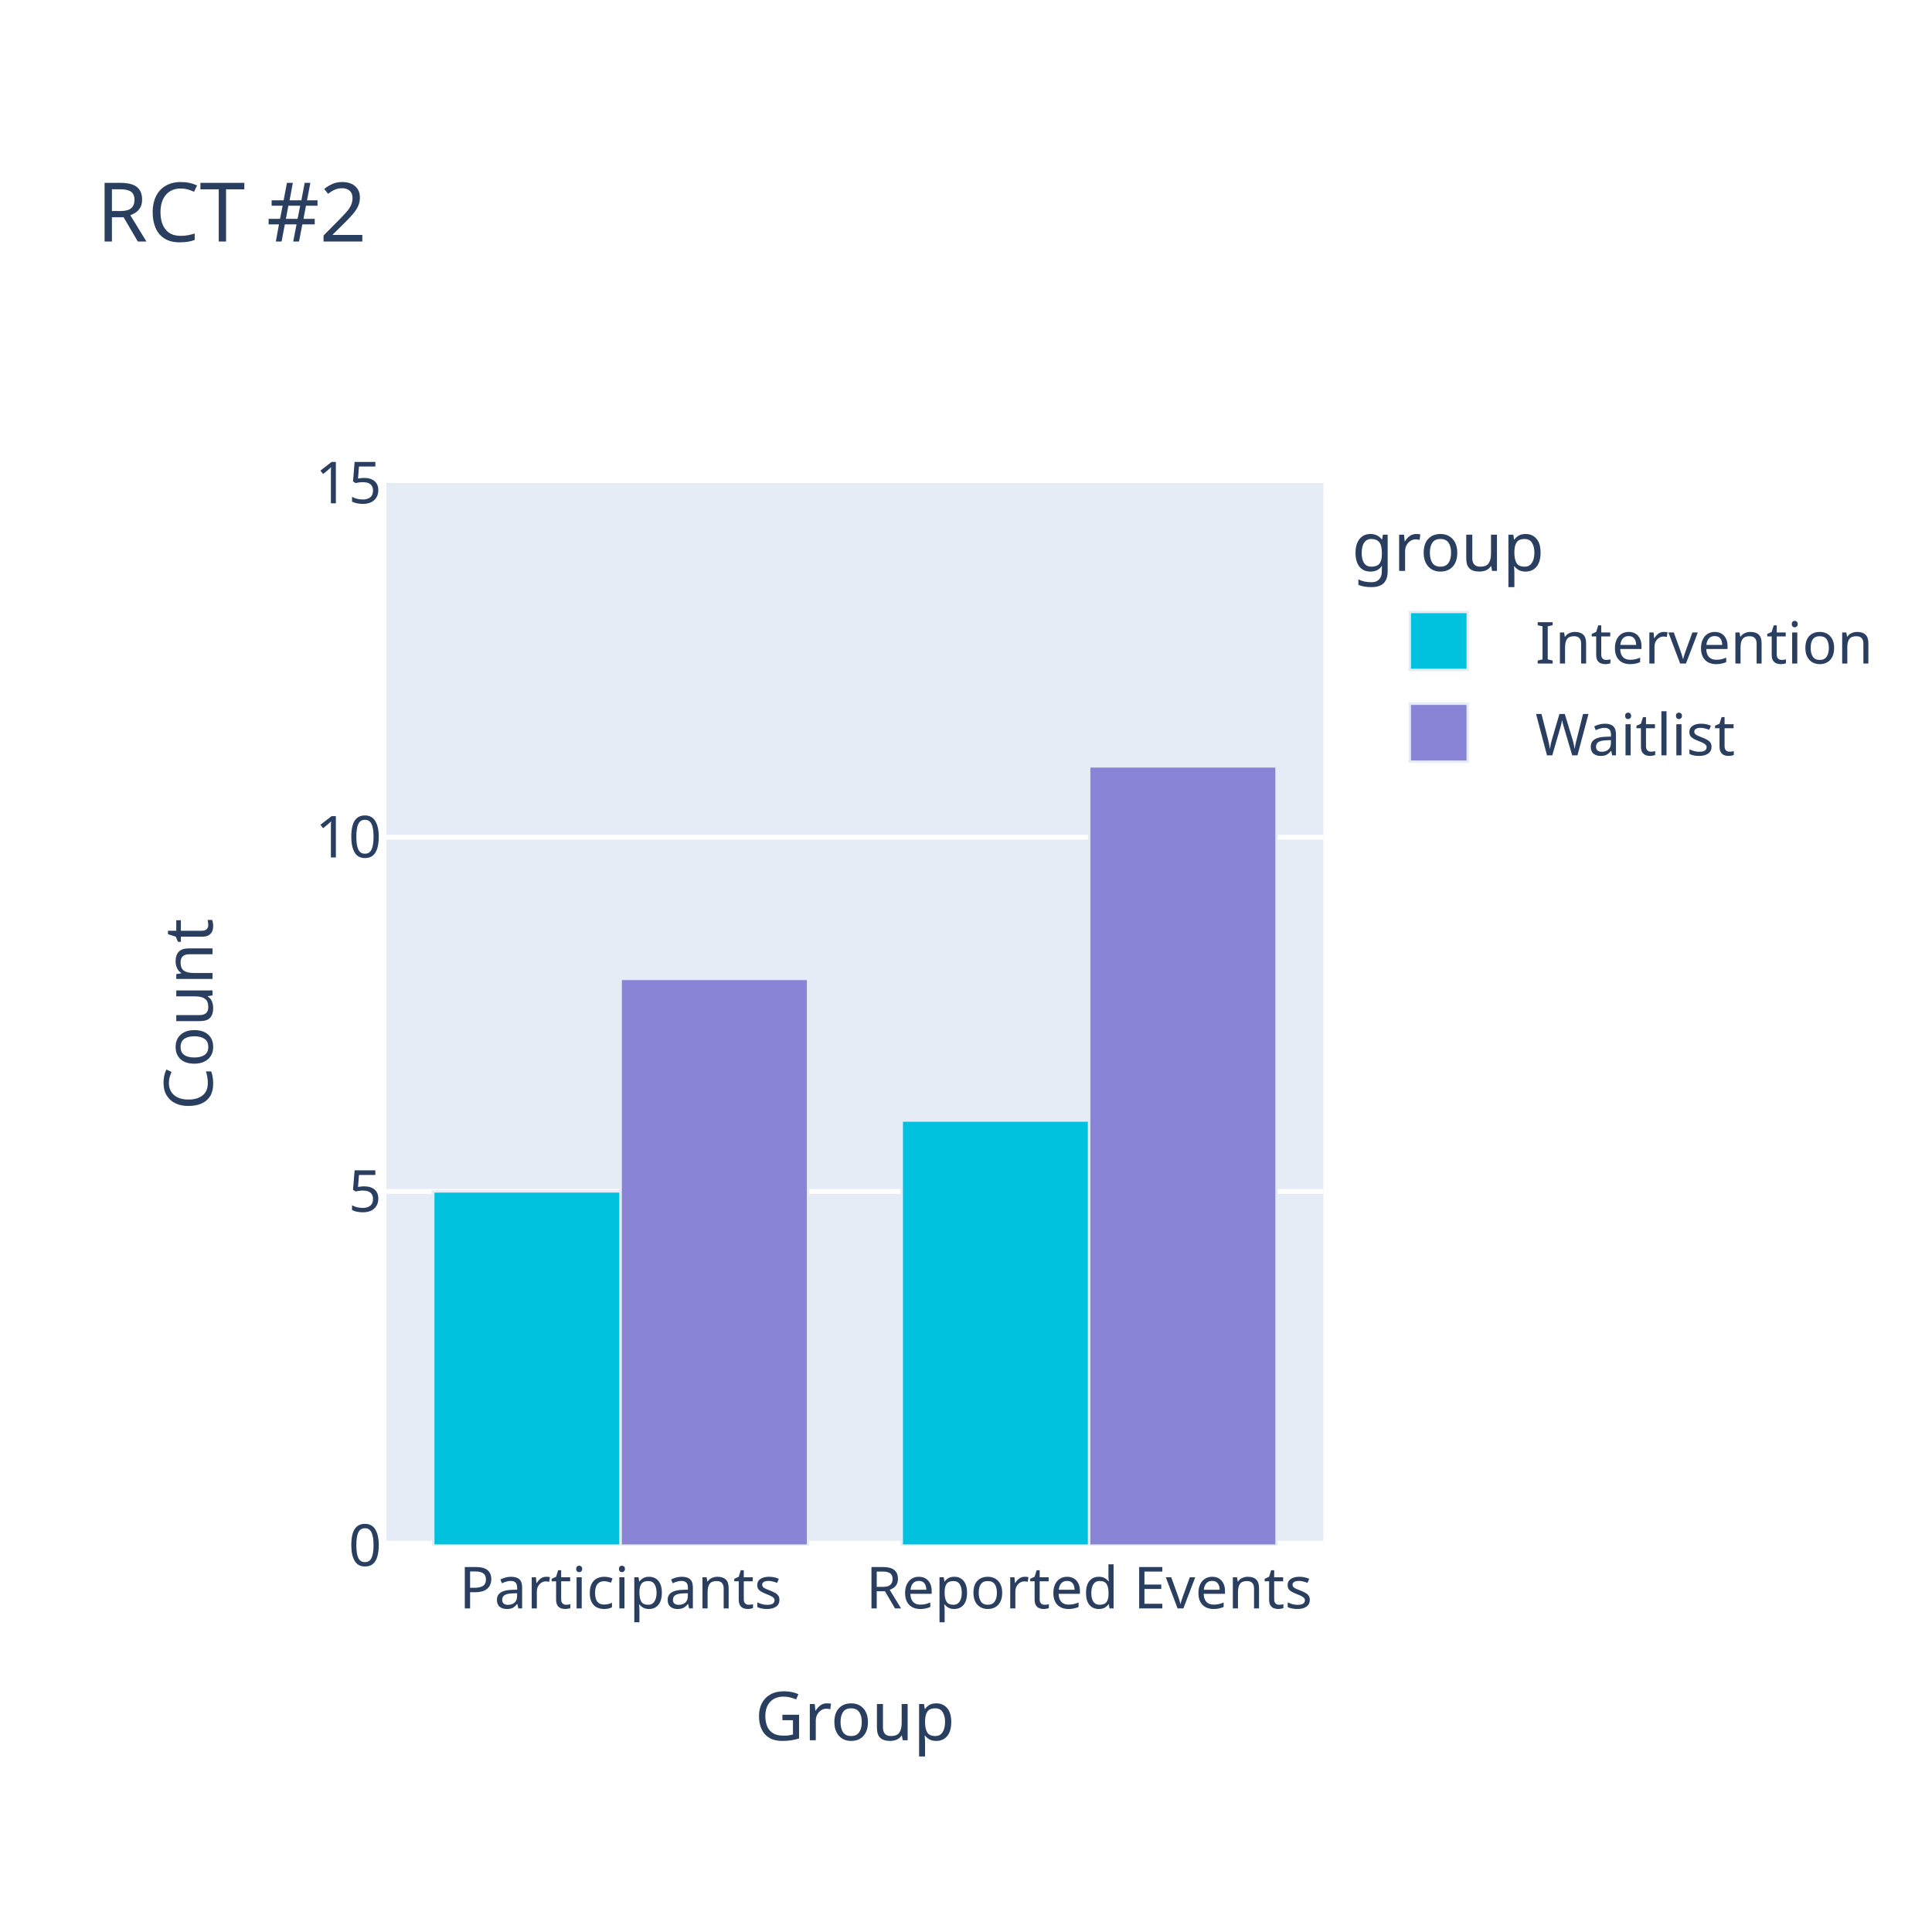
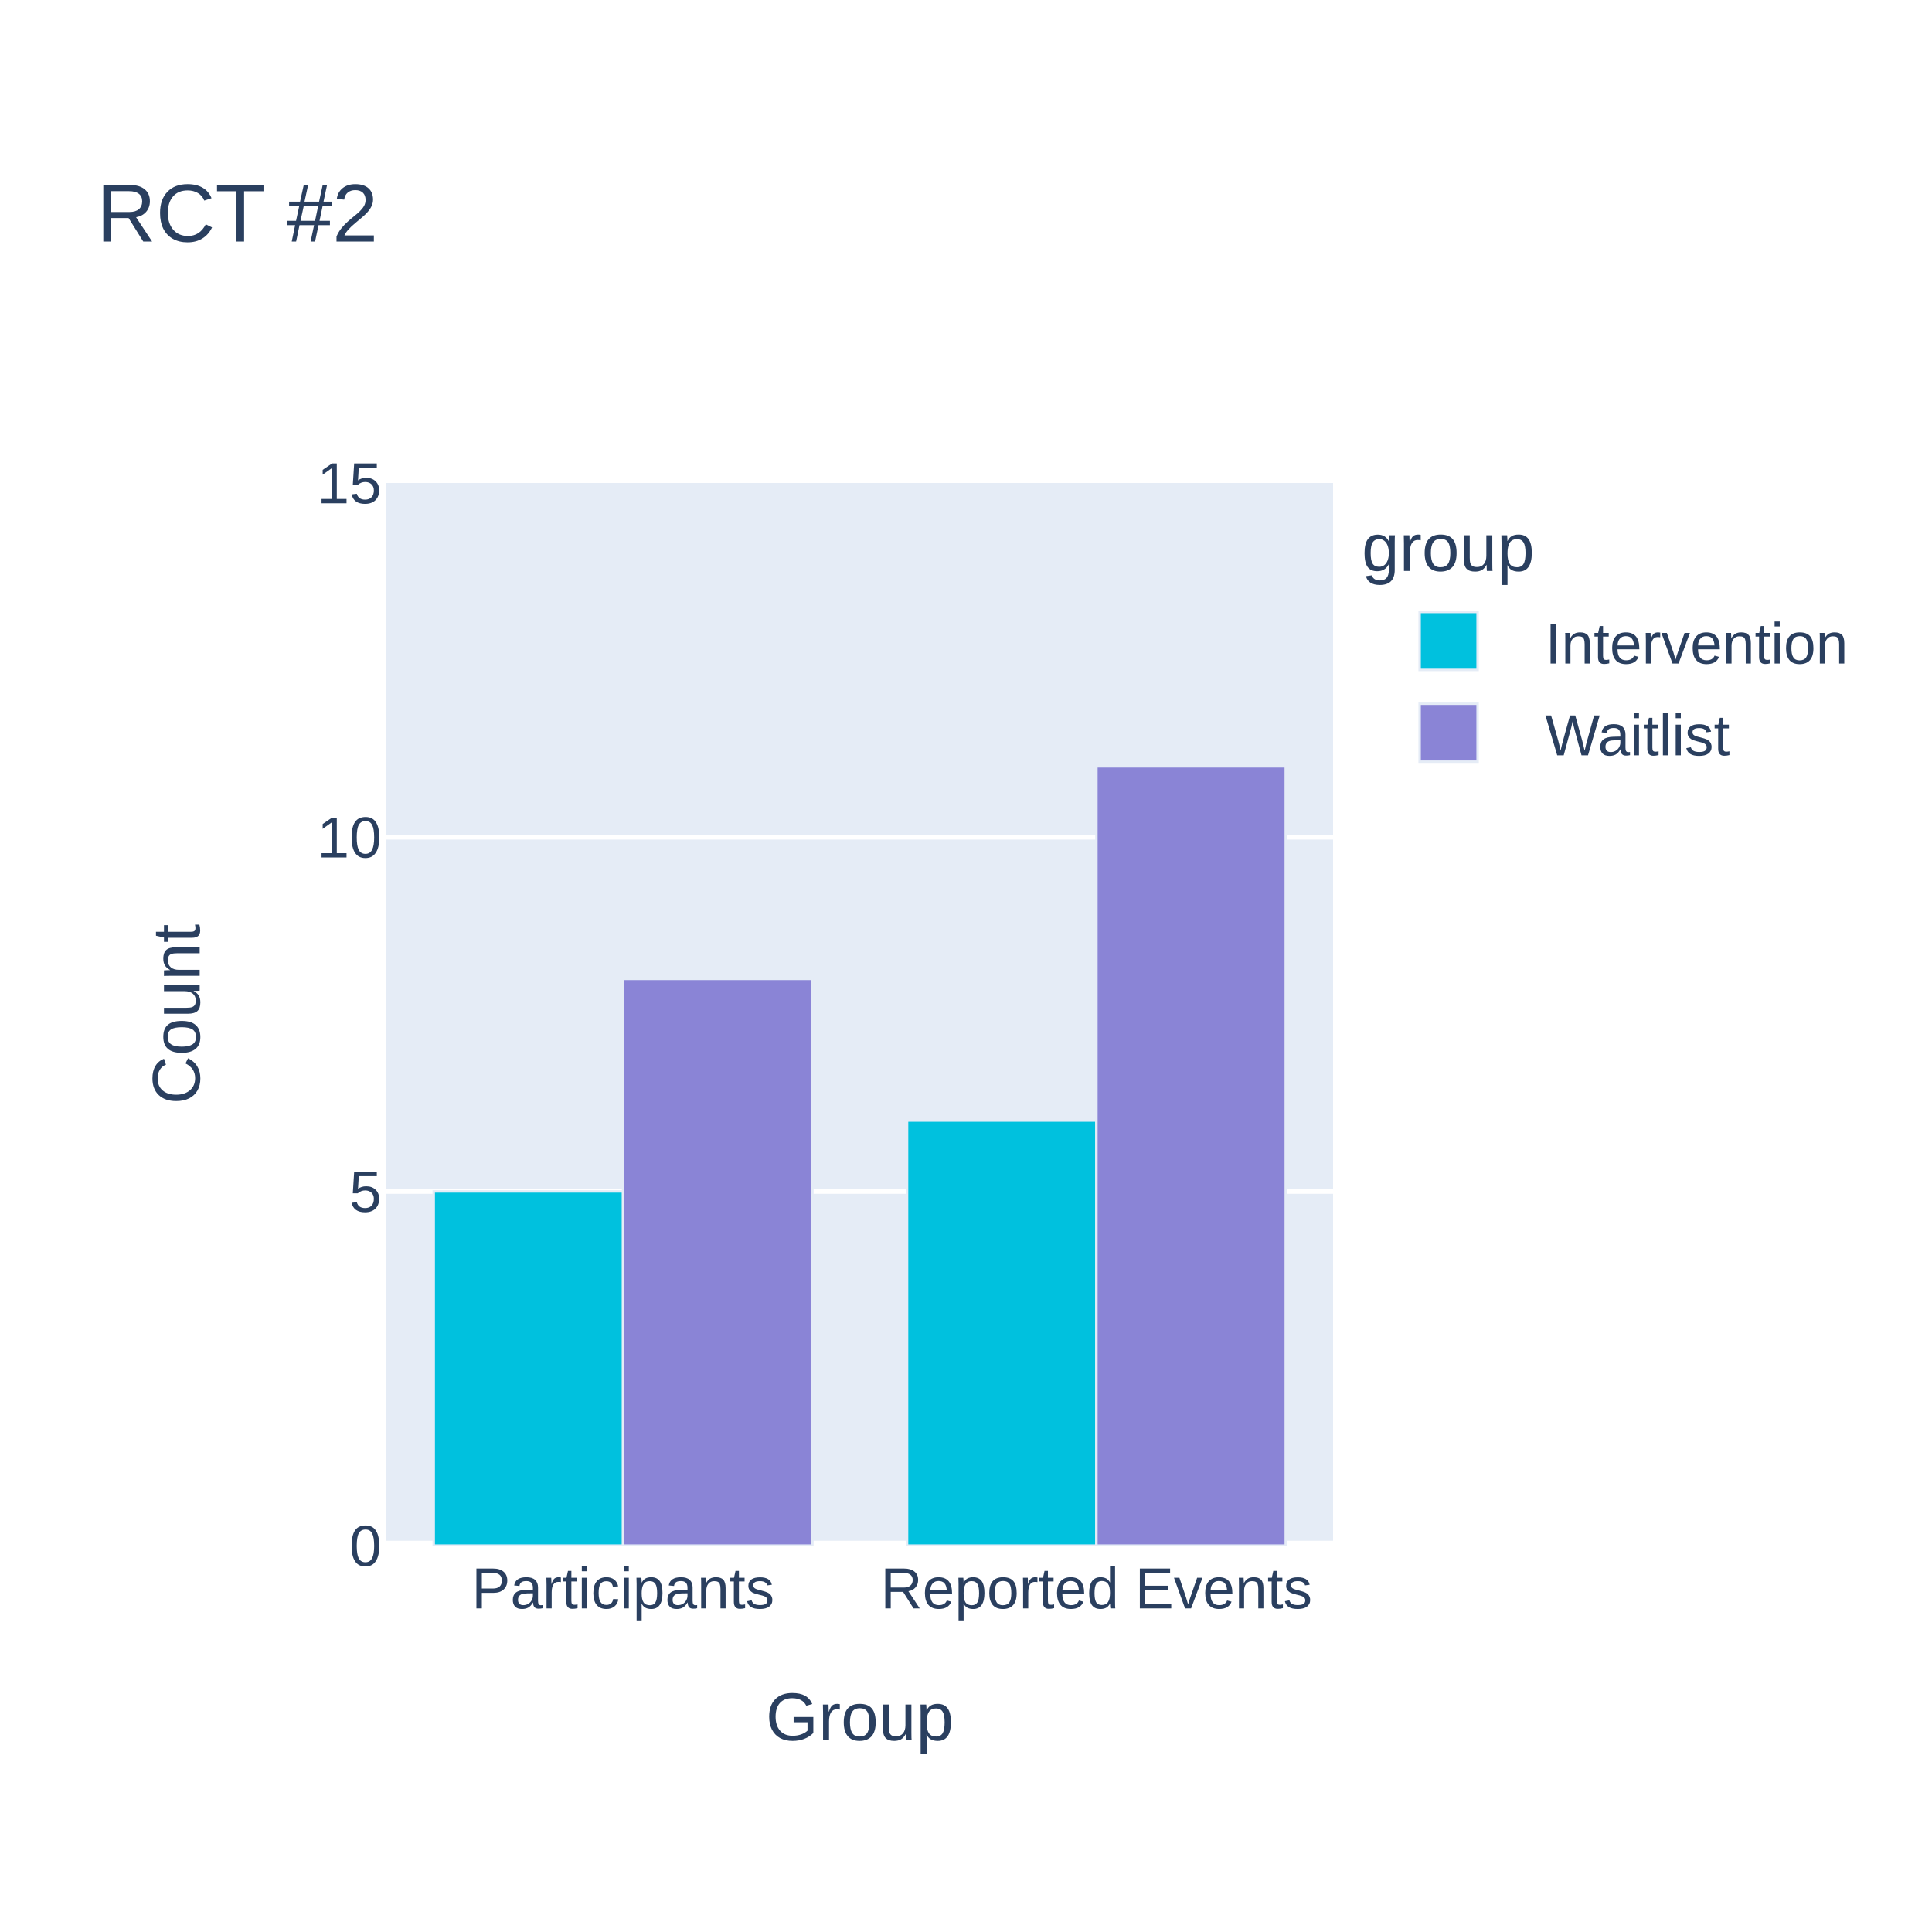
<svg xmlns="http://www.w3.org/2000/svg" class="main-svg" width="400" height="400" style="" viewBox="0 0 400 400">
  <rect x="0" y="0" width="400" height="400" style="fill: rgb(255, 255, 255); fill-opacity: 1;" />
-   <defs id="defs-a38ae9">
+   <defs id="defs-14919c">
    <g class="clips">
-       <clipPath id="clipa38ae9xyplot" class="plotclip">
-         <rect width="194" height="220" />
+       <clipPath id="clip14919cxyplot" class="plotclip">
+         <rect width="196" height="220" />
      </clipPath>
-       <clipPath class="axesclip" id="clipa38ae9x">
-         <rect x="80" y="0" width="194" height="400" />
+       <clipPath class="axesclip" id="clip14919cx">
+         <rect x="80" y="0" width="196" height="400" />
      </clipPath>
-       <clipPath class="axesclip" id="clipa38ae9y">
+       <clipPath class="axesclip" id="clip14919cy">
        <rect x="0" y="100" width="400" height="220" />
      </clipPath>
-       <clipPath class="axesclip" id="clipa38ae9xy">
-         <rect x="80" y="100" width="194" height="220" />
+       <clipPath class="axesclip" id="clip14919cxy">
+         <rect x="80" y="100" width="196" height="220" />
      </clipPath>
    </g>
    <g class="gradients" />
    <g class="patterns" />
  </defs>
  <g class="bglayer">
-     <rect class="bg" x="80" y="100" width="194" height="220" style="fill: rgb(229, 236, 246); fill-opacity: 1; stroke-width: 0;" />
+     <rect class="bg" x="80" y="100" width="196" height="220" style="fill: rgb(229, 236, 246); fill-opacity: 1; stroke-width: 0;" />
  </g>
  <g class="layer-below">
    <g class="imagelayer" />
    <g class="shapelayer" />
  </g>
  <g class="cartesianlayer">
    <g class="subplot xy">
      <g class="layer-subplot">
        <g class="shapelayer" />
        <g class="imagelayer" />
      </g>
      <g class="minor-gridlayer">
        <g class="x" />
        <g class="y" />
      </g>
      <g class="gridlayer">
        <g class="x" />
        <g class="y">
-           <path class="ygrid crisp" transform="translate(0,246.67)" d="M80,0h194" style="stroke: rgb(255, 255, 255); stroke-opacity: 1; stroke-width: 1px;" />
-           <path class="ygrid crisp" transform="translate(0,173.33)" d="M80,0h194" style="stroke: rgb(255, 255, 255); stroke-opacity: 1; stroke-width: 1px;" />
+           <path class="ygrid crisp" transform="translate(0,246.67)" d="M80,0h196" style="stroke: rgb(255, 255, 255); stroke-opacity: 1; stroke-width: 1px;" />
+           <path class="ygrid crisp" transform="translate(0,173.33)" d="M80,0h196" style="stroke: rgb(255, 255, 255); stroke-opacity: 1; stroke-width: 1px;" />
        </g>
      </g>
      <g class="zerolinelayer">
-         <path class="yzl zl crisp" transform="translate(0,320)" d="M80,0h194" style="stroke: rgb(255, 255, 255); stroke-opacity: 1; stroke-width: 2px;" />
+         <path class="yzl zl crisp" transform="translate(0,320)" d="M80,0h196" style="stroke: rgb(255, 255, 255); stroke-opacity: 1; stroke-width: 2px;" />
      </g>
      <path class="xlines-below" />
      <path class="ylines-below" />
      <g class="overlines-below" />
      <g class="xaxislayer-below" />
      <g class="yaxislayer-below" />
      <g class="overaxes-below" />
-       <g class="plot" transform="translate(80,100)" clip-path="url(#clipa38ae9xyplot)">
+       <g class="plot" transform="translate(80,100)" clip-path="url(#clip14919cxyplot)">
        <g class="barlayer mlayer">
          <g class="trace bars" style="opacity: 1;">
            <g class="points">
              <g class="point">
-                 <path d="M9.7,220V146.67H48.5V220Z" style="vector-effect: none; opacity: 1; stroke-width: 0.5px; fill: rgb(0, 193, 222); fill-opacity: 1; stroke: rgb(229, 236, 246); stroke-opacity: 1;" />
+                 <path d="M9.8,220V146.67H49V220Z" style="vector-effect: none; opacity: 1; stroke-width: 0.5px; fill: rgb(0, 193, 222); fill-opacity: 1; stroke: rgb(229, 236, 246); stroke-opacity: 1;" />
              </g>
              <g class="point">
-                 <path d="M106.7,220V132H145.5V220Z" style="vector-effect: none; opacity: 1; stroke-width: 0.5px; fill: rgb(0, 193, 222); fill-opacity: 1; stroke: rgb(229, 236, 246); stroke-opacity: 1;" />
+                 <path d="M107.8,220V132H147V220Z" style="vector-effect: none; opacity: 1; stroke-width: 0.5px; fill: rgb(0, 193, 222); fill-opacity: 1; stroke: rgb(229, 236, 246); stroke-opacity: 1;" />
              </g>
            </g>
          </g>
          <g class="trace bars" style="opacity: 1;">
            <g class="points">
              <g class="point">
-                 <path d="M48.5,220V102.67H87.3V220Z" style="vector-effect: none; opacity: 1; stroke-width: 0.5px; fill: rgb(138, 132, 214); fill-opacity: 1; stroke: rgb(229, 236, 246); stroke-opacity: 1;" />
+                 <path d="M49,220V102.67H88.2V220Z" style="vector-effect: none; opacity: 1; stroke-width: 0.5px; fill: rgb(138, 132, 214); fill-opacity: 1; stroke: rgb(229, 236, 246); stroke-opacity: 1;" />
              </g>
              <g class="point">
-                 <path d="M145.5,220V58.67H184.3V220Z" style="vector-effect: none; opacity: 1; stroke-width: 0.5px; fill: rgb(138, 132, 214); fill-opacity: 1; stroke: rgb(229, 236, 246); stroke-opacity: 1;" />
+                 <path d="M147,220V58.67H186.2V220Z" style="vector-effect: none; opacity: 1; stroke-width: 0.5px; fill: rgb(138, 132, 214); fill-opacity: 1; stroke: rgb(229, 236, 246); stroke-opacity: 1;" />
              </g>
            </g>
          </g>
        </g>
      </g>
      <g class="overplot" />
      <path class="xlines-above crisp" d="M0,0" style="fill: none;" />
      <path class="ylines-above crisp" d="M0,0" style="fill: none;" />
      <g class="overlines-above" />
      <g class="xaxislayer-above">
        <g class="xtick">
-           <text text-anchor="middle" x="0" y="333" transform="translate(128.5,0)" style="font-family: Geomanist; font-size: 12px; fill: rgb(42, 63, 95); fill-opacity: 1; white-space: pre; opacity: 1;">Participants</text>
+           <text text-anchor="middle" x="0" y="333" transform="translate(129,0)" style="font-family: Arial; font-size: 12px; fill: rgb(42, 63, 95); fill-opacity: 1; white-space: pre; opacity: 1;">Participants</text>
        </g>
        <g class="xtick">
-           <text text-anchor="middle" x="0" y="333" transform="translate(225.5,0)" style="font-family: Geomanist; font-size: 12px; fill: rgb(42, 63, 95); fill-opacity: 1; white-space: pre; opacity: 1;">Reported Events</text>
+           <text text-anchor="middle" x="0" y="333" transform="translate(227,0)" style="font-family: Arial; font-size: 12px; fill: rgb(42, 63, 95); fill-opacity: 1; white-space: pre; opacity: 1;">Reported Events</text>
        </g>
      </g>
      <g class="yaxislayer-above">
        <g class="ytick">
-           <text text-anchor="end" x="79" y="4.2" transform="translate(0,320)" style="font-family: Geomanist; font-size: 12px; fill: rgb(42, 63, 95); fill-opacity: 1; white-space: pre; opacity: 1;">0</text>
+           <text text-anchor="end" x="79" y="4.2" transform="translate(0,320)" style="font-family: Arial; font-size: 12px; fill: rgb(42, 63, 95); fill-opacity: 1; white-space: pre; opacity: 1;">0</text>
        </g>
        <g class="ytick">
-           <text text-anchor="end" x="79" y="4.2" style="font-family: Geomanist; font-size: 12px; fill: rgb(42, 63, 95); fill-opacity: 1; white-space: pre; opacity: 1;" transform="translate(0,246.67)">5</text>
+           <text text-anchor="end" x="79" y="4.2" style="font-family: Arial; font-size: 12px; fill: rgb(42, 63, 95); fill-opacity: 1; white-space: pre; opacity: 1;" transform="translate(0,246.67)">5</text>
        </g>
        <g class="ytick">
-           <text text-anchor="end" x="79" y="4.2" style="font-family: Geomanist; font-size: 12px; fill: rgb(42, 63, 95); fill-opacity: 1; white-space: pre; opacity: 1;" transform="translate(0,173.33)">10</text>
+           <text text-anchor="end" x="79" y="4.2" style="font-family: Arial; font-size: 12px; fill: rgb(42, 63, 95); fill-opacity: 1; white-space: pre; opacity: 1;" transform="translate(0,173.33)">10</text>
        </g>
        <g class="ytick">
-           <text text-anchor="end" x="79" y="4.2" style="font-family: Geomanist; font-size: 12px; fill: rgb(42, 63, 95); fill-opacity: 1; white-space: pre; opacity: 1;" transform="translate(0,100)">15</text>
+           <text text-anchor="end" x="79" y="4.2" style="font-family: Arial; font-size: 12px; fill: rgb(42, 63, 95); fill-opacity: 1; white-space: pre; opacity: 1;" transform="translate(0,100)">15</text>
        </g>
      </g>
      <g class="overaxes-above" />
    </g>
  </g>
  <g class="polarlayer" />
  <g class="smithlayer" />
  <g class="ternarylayer" />
  <g class="geolayer" />
  <g class="funnelarealayer" />
  <g class="pielayer" />
  <g class="iciclelayer" />
  <g class="treemaplayer" />
  <g class="sunburstlayer" />
  <g class="glimages" />
-   <defs id="topdefs-a38ae9">
+   <defs id="topdefs-14919c">
    <g class="clips" />
-     <clipPath id="legenda38ae9">
-       <rect width="110" height="67" x="0" y="0" />
+     <clipPath id="legend14919c">
+       <rect width="108" height="67" x="0" y="0" />
    </clipPath>
  </defs>
  <g class="layer-above">
    <g class="imagelayer" />
    <g class="shapelayer" />
  </g>
  <g class="infolayer">
-     <g class="legend" pointer-events="all" transform="translate(277.88,100)">
-       <rect class="bg" shape-rendering="crispEdges" width="110" height="67" x="0" y="0" style="stroke: rgb(68, 68, 68); stroke-opacity: 1; fill: rgb(255, 255, 255); fill-opacity: 1; stroke-width: 0px;" />
-       <g class="scrollbox" transform="" clip-path="url(#legenda38ae9)">
-         <text class="legendtitletext" text-anchor="start" x="2" y="18.2" style="font-family: Geomanist; font-size: 14px; fill: rgb(42, 63, 95); fill-opacity: 1; white-space: pre;">group</text>
+     <g class="legend" pointer-events="all" transform="translate(279.92,100)">
+       <rect class="bg" shape-rendering="crispEdges" width="108" height="67" x="0" y="0" style="stroke: rgb(68, 68, 68); stroke-opacity: 1; fill: rgb(255, 255, 255); fill-opacity: 1; stroke-width: 0px;" />
+       <g class="scrollbox" transform="" clip-path="url(#legend14919c)">
+         <text class="legendtitletext" text-anchor="start" x="2" y="18.2" style="font-family: Arial; font-size: 14px; fill: rgb(42, 63, 95); fill-opacity: 1; white-space: pre;">group</text>
        <g class="groups" transform="">
          <g class="traces" transform="translate(0,32.7)" style="opacity: 1;">
-             <text class="legendtext" text-anchor="start" x="40" y="4.68" style="font-family: Geomanist; font-size: 12px; fill: rgb(42, 63, 95); fill-opacity: 1; white-space: pre;">Intervention</text>
+             <text class="legendtext" text-anchor="start" x="40" y="4.68" style="font-family: Arial; font-size: 12px; fill: rgb(42, 63, 95); fill-opacity: 1; white-space: pre;">Intervention</text>
            <g class="layers" style="opacity: 1;">
              <g class="legendfill" />
              <g class="legendlines" />
              <g class="legendsymbols">
                <g class="legendpoints">
                  <path class="legendundefined" d="M6,6H-6V-6H6Z" transform="translate(20,0)" style="stroke-width: 0.5px; fill: rgb(0, 193, 222); fill-opacity: 1; stroke: rgb(229, 236, 246); stroke-opacity: 1;" />
                </g>
              </g>
            </g>
-             <rect class="legendtoggle" x="0" y="-9.5" width="104.812" height="19" style="fill: rgb(0, 0, 0); fill-opacity: 0;" />
+             <rect class="legendtoggle" x="0" y="-9.5" width="102.719" height="19" style="fill: rgb(0, 0, 0); fill-opacity: 0;" />
          </g>
        </g>
        <g class="groups" transform="">
          <g class="traces" transform="translate(0,51.7)" style="opacity: 1;">
-             <text class="legendtext" text-anchor="start" x="40" y="4.68" style="font-family: Geomanist; font-size: 12px; fill: rgb(42, 63, 95); fill-opacity: 1; white-space: pre;">Waitlist</text>
+             <text class="legendtext" text-anchor="start" x="40" y="4.68" style="font-family: Arial; font-size: 12px; fill: rgb(42, 63, 95); fill-opacity: 1; white-space: pre;">Waitlist</text>
            <g class="layers" style="opacity: 1;">
              <g class="legendfill" />
              <g class="legendlines" />
              <g class="legendsymbols">
                <g class="legendpoints">
                  <path class="legendundefined" d="M6,6H-6V-6H6Z" transform="translate(20,0)" style="stroke-width: 0.5px; fill: rgb(138, 132, 214); fill-opacity: 1; stroke: rgb(229, 236, 246); stroke-opacity: 1;" />
                </g>
              </g>
            </g>
-             <rect class="legendtoggle" x="0" y="-9.5" width="104.812" height="19" style="fill: rgb(0, 0, 0); fill-opacity: 0;" />
+             <rect class="legendtoggle" x="0" y="-9.5" width="102.719" height="19" style="fill: rgb(0, 0, 0); fill-opacity: 0;" />
          </g>
        </g>
      </g>
      <rect class="scrollbar" rx="20" ry="3" width="0" height="0" x="0" y="0" style="fill: rgb(128, 139, 164); fill-opacity: 1;" />
    </g>
    <g class="g-gtitle">
-       <text class="gtitle" x="20" y="50" text-anchor="start" dy="0em" style="font-family: Geomanist; font-size: 17px; fill: rgb(42, 63, 95); opacity: 1; font-weight: normal; white-space: pre;">RCT #2</text>
+       <text class="gtitle" x="20" y="50" text-anchor="start" dy="0em" style="font-family: Arial; font-size: 17px; fill: rgb(42, 63, 95); opacity: 1; font-weight: normal; white-space: pre;">RCT #2</text>
    </g>
    <g class="g-xtitle">
-       <text class="xtitle" x="177" y="360.3" text-anchor="middle" style="font-family: Geomanist; font-size: 14px; fill: rgb(42, 63, 95); opacity: 1; font-weight: normal; white-space: pre;">Group</text>
+       <text class="xtitle" x="178" y="360.3" text-anchor="middle" style="font-family: Arial; font-size: 14px; fill: rgb(42, 63, 95); opacity: 1; font-weight: normal; white-space: pre;">Group</text>
    </g>
    <g class="g-ytitle">
-       <text class="ytitle" transform="rotate(-90,43.99688,210)" x="43.997" y="210" text-anchor="middle" style="font-family: Geomanist; font-size: 14px; fill: rgb(42, 63, 95); opacity: 1; font-weight: normal; white-space: pre;">Count</text>
+       <text class="ytitle" transform="rotate(-90,41.34063,210)" x="41.341" y="210" text-anchor="middle" style="font-family: Arial; font-size: 14px; fill: rgb(42, 63, 95); opacity: 1; font-weight: normal; white-space: pre;">Count</text>
    </g>
  </g>
</svg>
